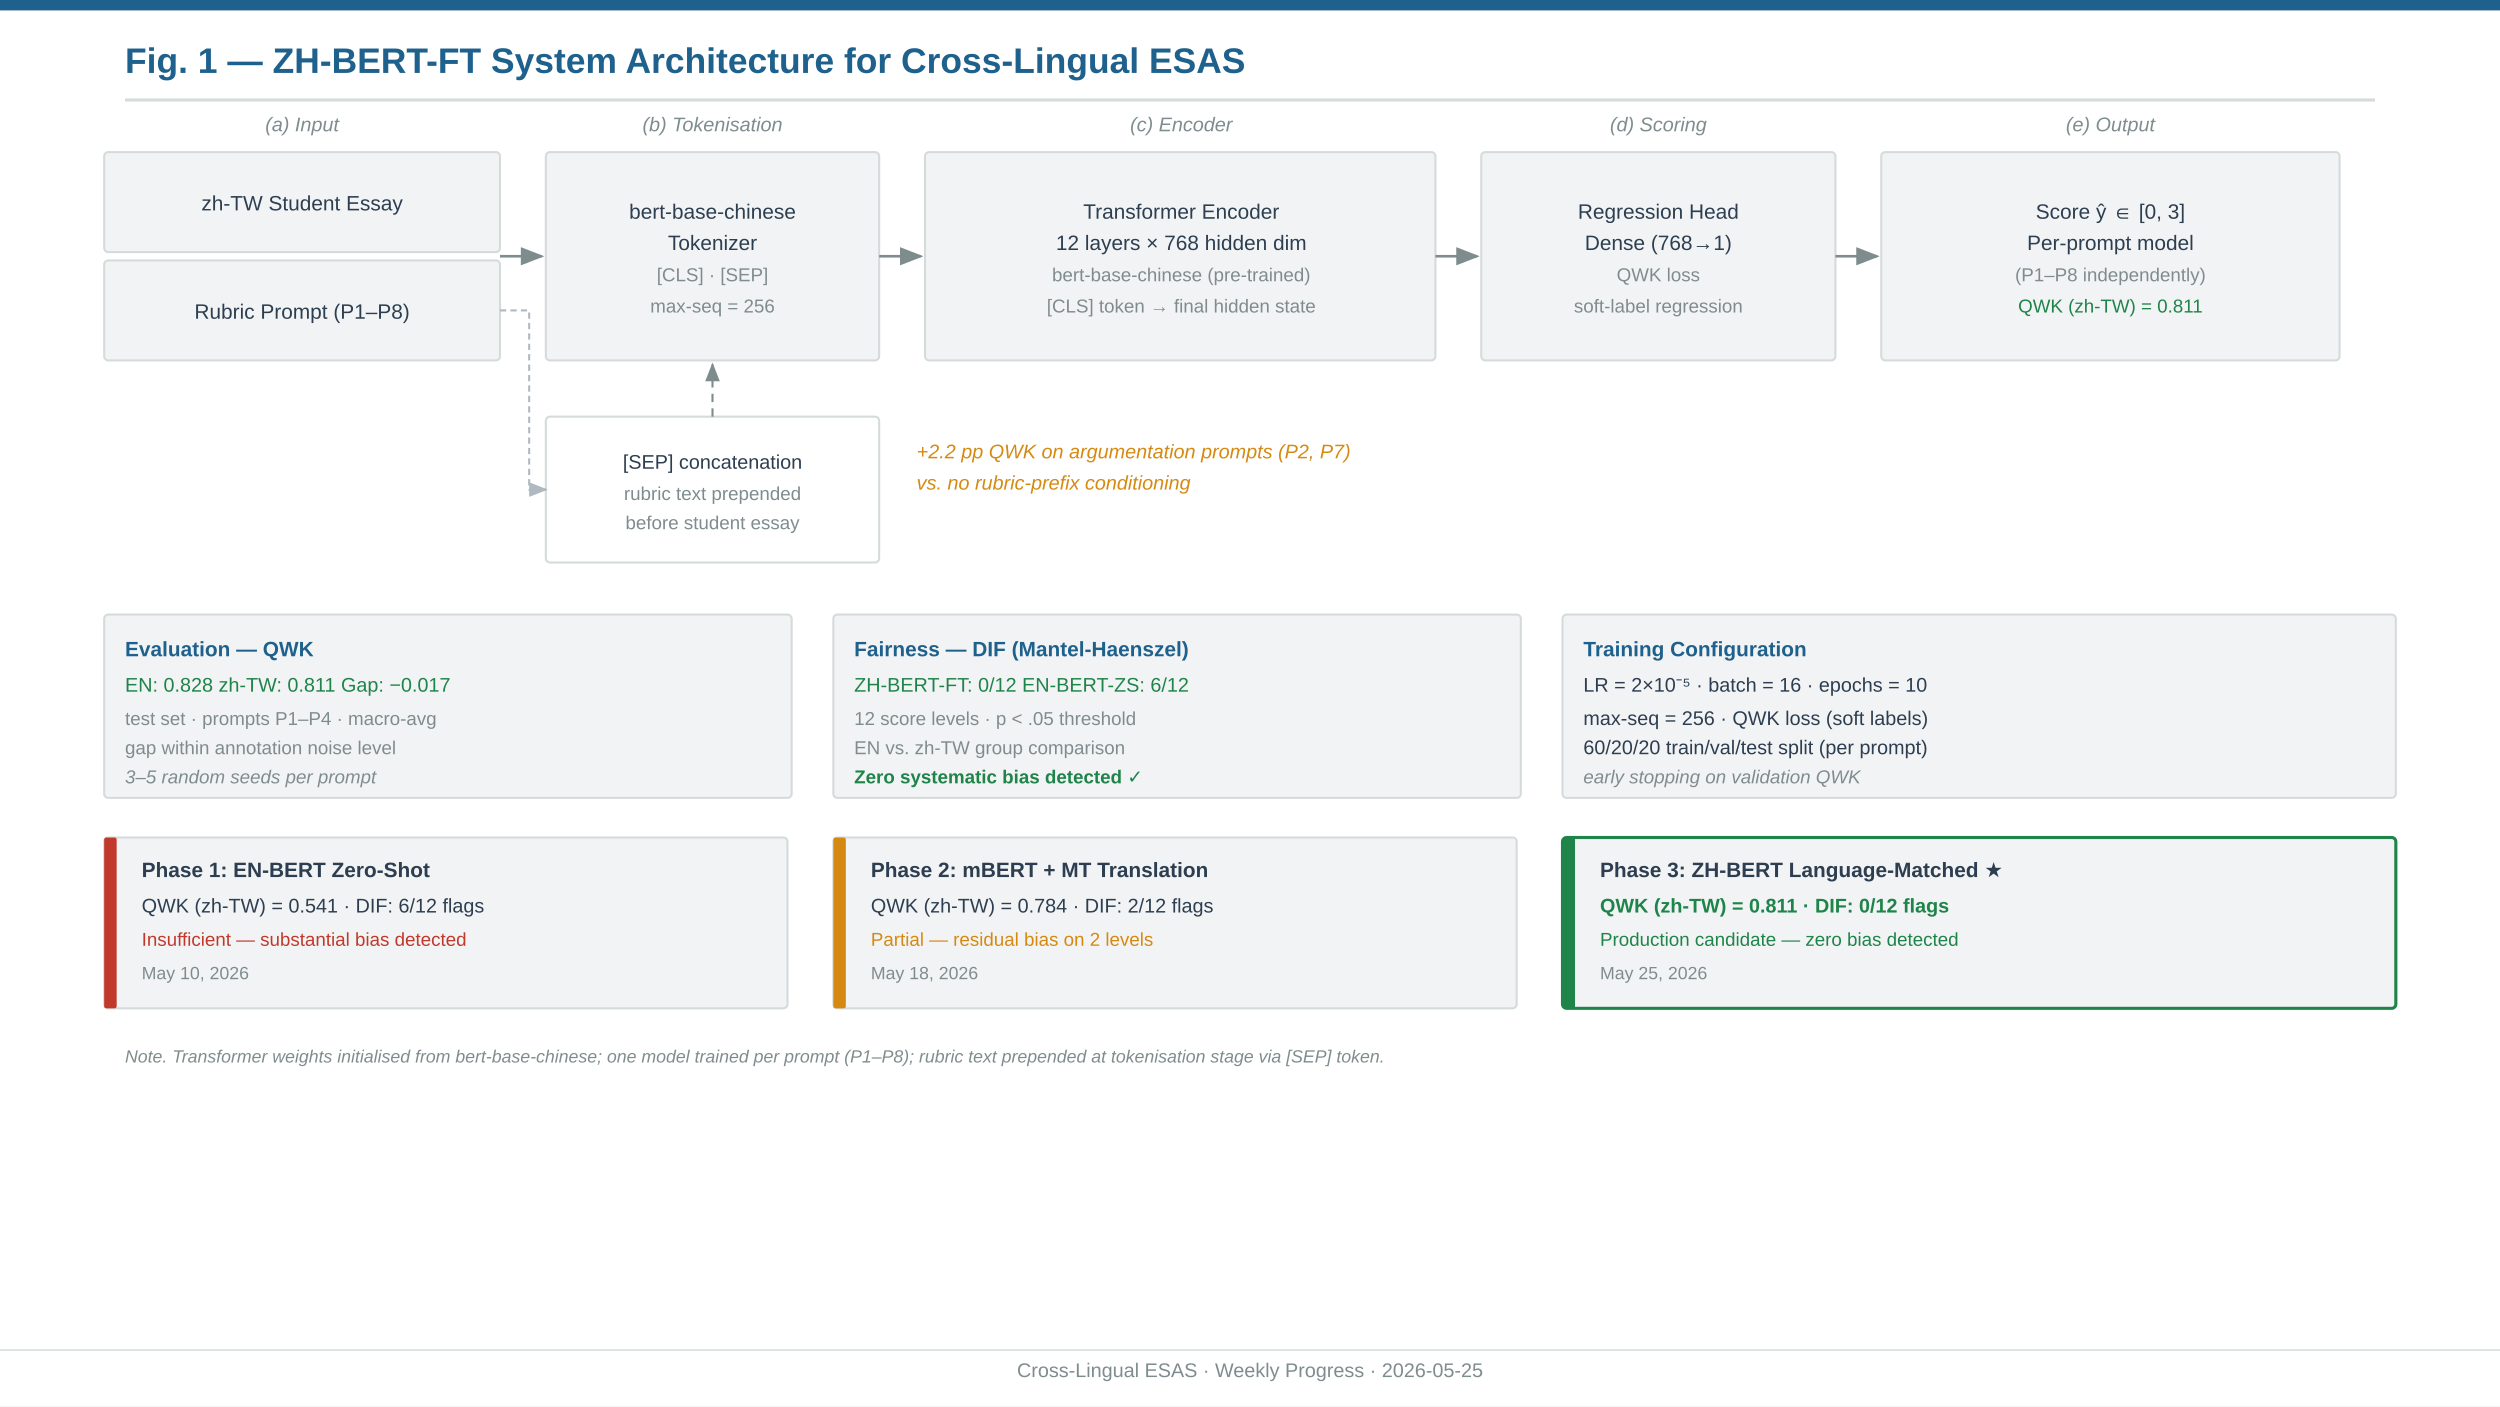
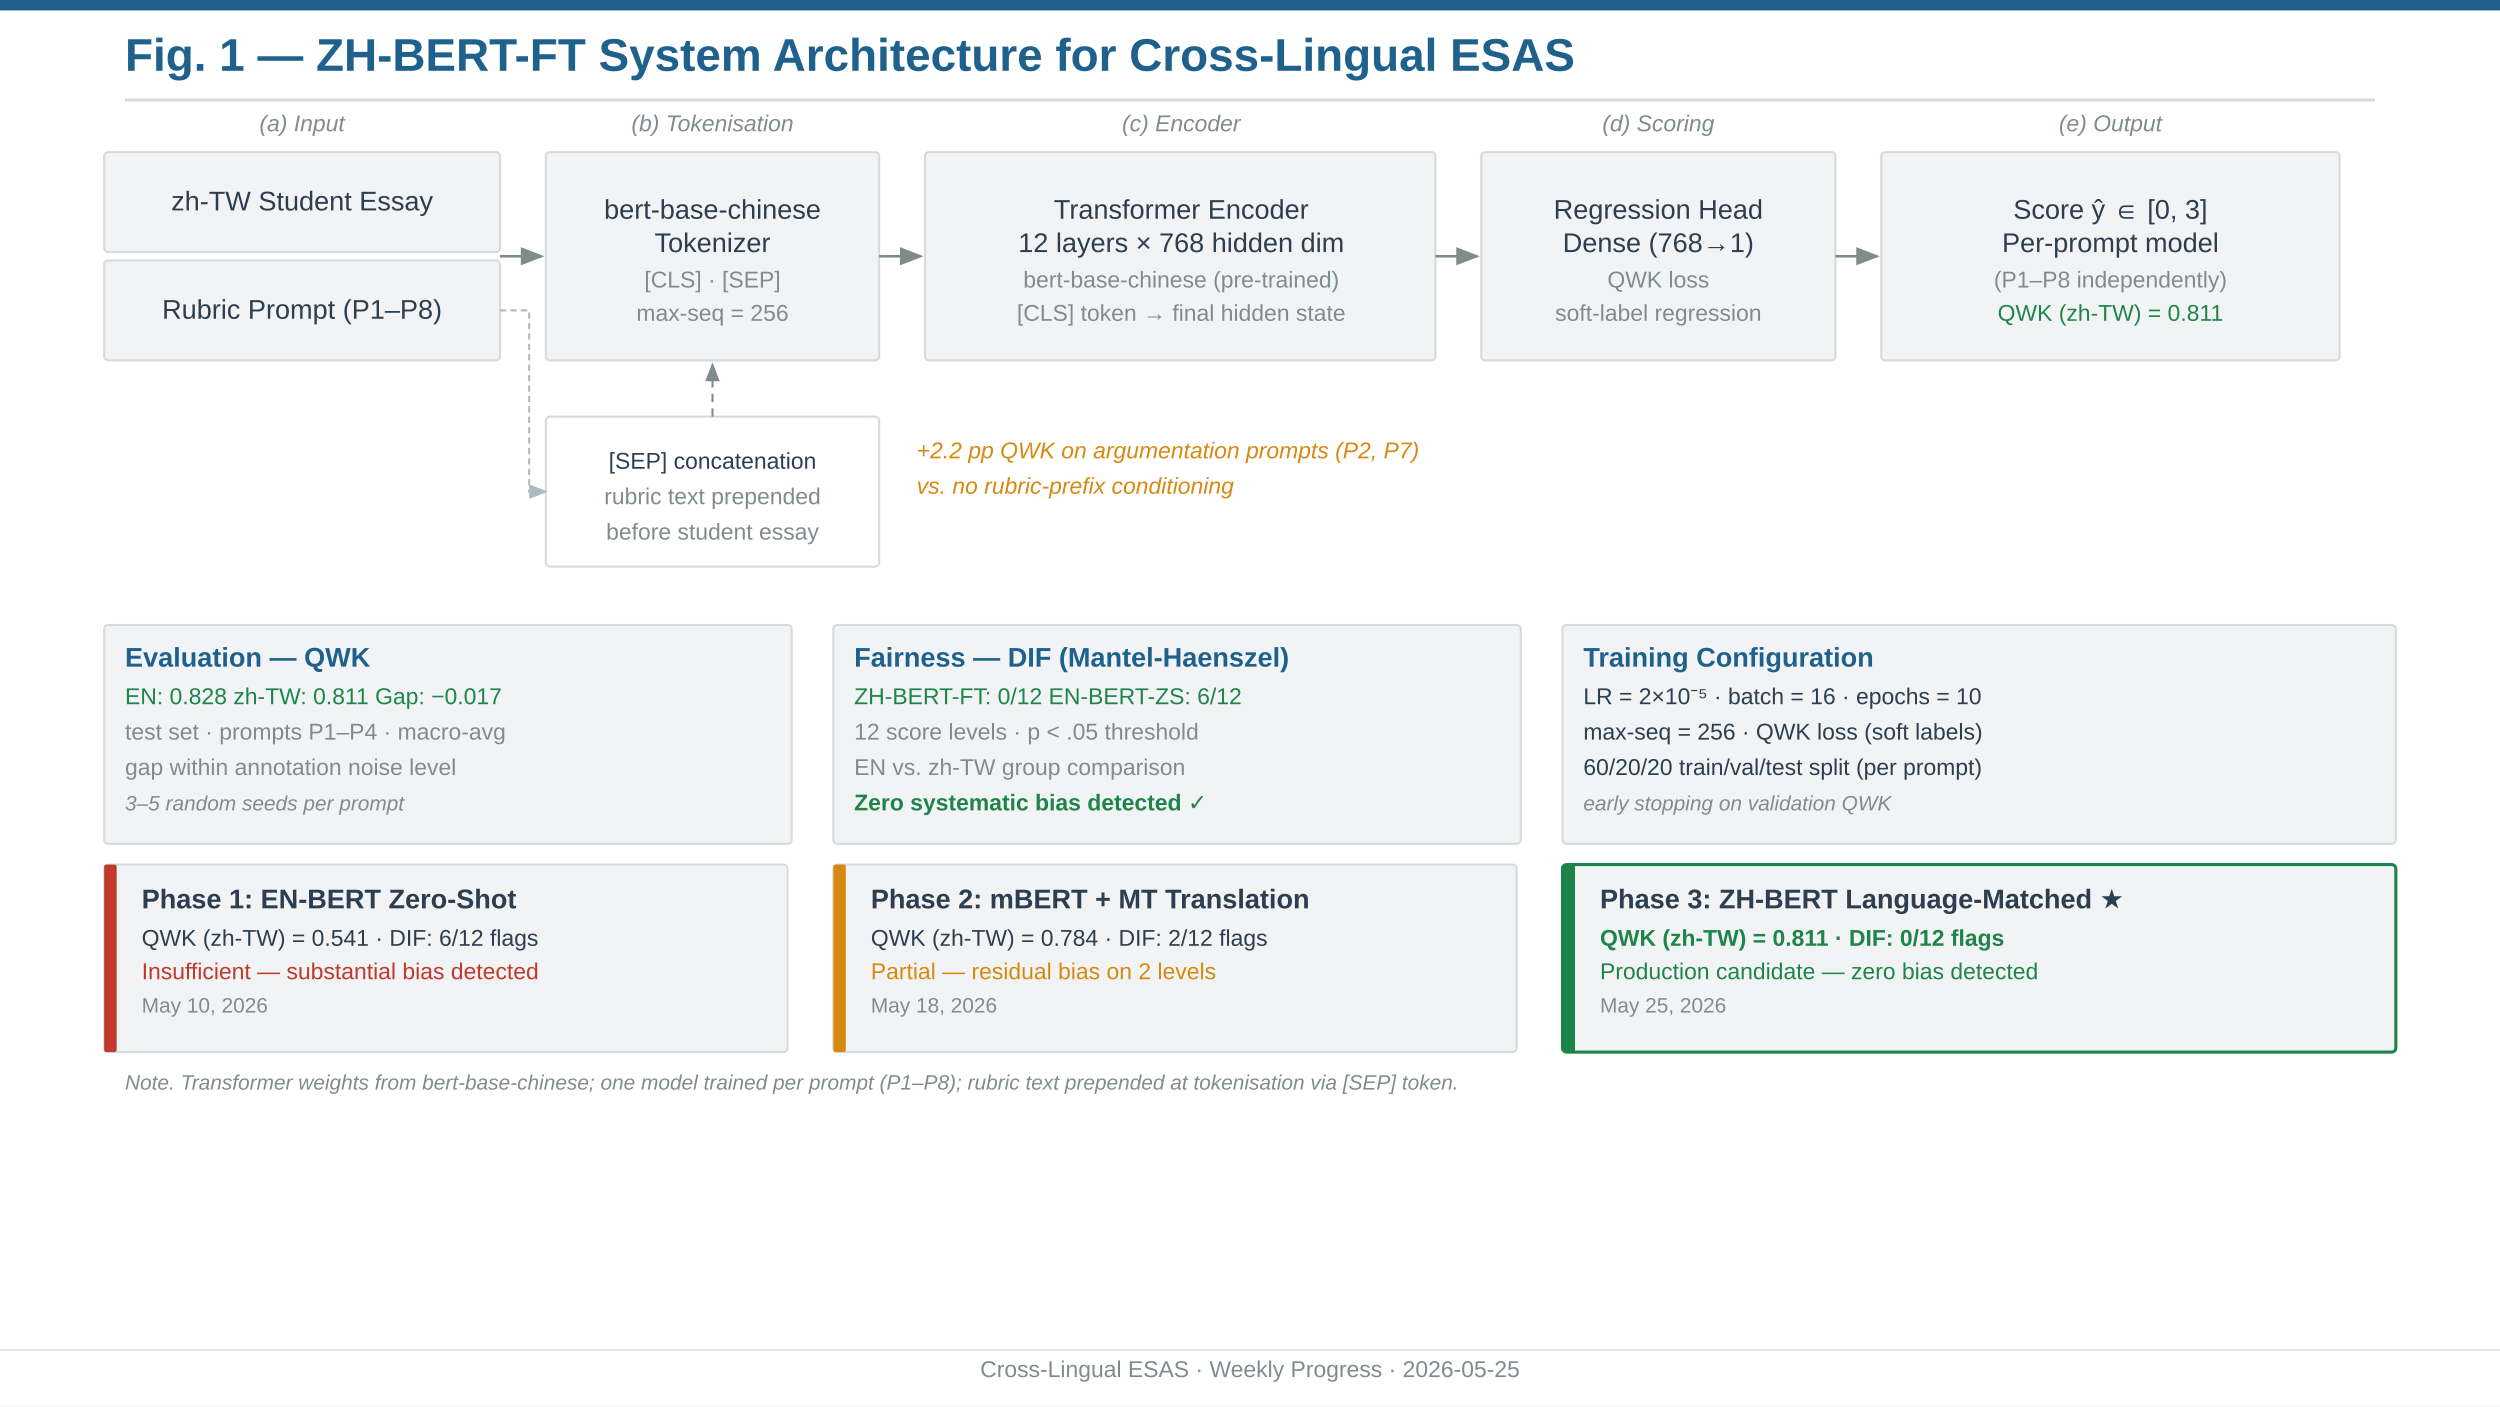
<svg xmlns="http://www.w3.org/2000/svg" viewBox="0 0 1200 675" width="1200" height="675">
  <defs>
    <marker id="a" markerWidth="9" markerHeight="7" refX="8" refY="3.5" orient="auto">
      <polygon points="0,0 9,3.5 0,7" fill="#7f8c8d" />
    </marker>
    <marker id="ad" markerWidth="9" markerHeight="7" refX="8" refY="3.5" orient="auto">
      <polygon points="0,0 9,3.5 0,7" fill="#b0b8c1" />
    </marker>
  </defs>
-   <rect width="1200" height="675" fill="#ffffff" />
+   <path d="M 0,0 H 1200 V 675 H 0 Z" fill="#ffffff" />
  <rect width="1200" height="5" fill="#1f618d" />
-   <text x="60" y="35" font-family="'Helvetica Neue', Arial, sans-serif" font-size="17" font-weight="700" fill="#1f618d">Fig. 1  —  ZH-BERT-FT System Architecture for Cross-Lingual ESAS</text>
+   <text x="60" y="34" font-family="'Helvetica Neue', Arial, sans-serif" font-size="22" font-weight="700" fill="#1f618d">Fig. 1  —  ZH-BERT-FT System Architecture for Cross-Lingual ESAS</text>
  <line x1="60" y1="48" x2="1140" y2="48" stroke="#d5dbdb" stroke-width="1.5" />
-   <text x="145" y="63" font-family="'Helvetica Neue', Arial, sans-serif" font-size="9.5" fill="#7f8c8d" font-style="italic" text-anchor="middle">(a) Input</text>
-   <text x="342" y="63" font-family="'Helvetica Neue', Arial, sans-serif" font-size="9.5" fill="#7f8c8d" font-style="italic" text-anchor="middle">(b) Tokenisation</text>
-   <text x="567" y="63" font-family="'Helvetica Neue', Arial, sans-serif" font-size="9.5" fill="#7f8c8d" font-style="italic" text-anchor="middle">(c) Encoder</text>
-   <text x="796" y="63" font-family="'Helvetica Neue', Arial, sans-serif" font-size="9.5" fill="#7f8c8d" font-style="italic" text-anchor="middle">(d) Scoring</text>
-   <text x="1013" y="63" font-family="'Helvetica Neue', Arial, sans-serif" font-size="9.5" fill="#7f8c8d" font-style="italic" text-anchor="middle">(e) Output</text>
+   <text x="145" y="63" font-family="'Helvetica Neue', Arial, sans-serif" font-size="11" fill="#7f8c8d" font-style="italic" text-anchor="middle">(a) Input</text>
+   <text x="342" y="63" font-family="'Helvetica Neue', Arial, sans-serif" font-size="11" fill="#7f8c8d" font-style="italic" text-anchor="middle">(b) Tokenisation</text>
+   <text x="567" y="63" font-family="'Helvetica Neue', Arial, sans-serif" font-size="11" fill="#7f8c8d" font-style="italic" text-anchor="middle">(c) Encoder</text>
+   <text x="796" y="63" font-family="'Helvetica Neue', Arial, sans-serif" font-size="11" fill="#7f8c8d" font-style="italic" text-anchor="middle">(d) Scoring</text>
+   <text x="1013" y="63" font-family="'Helvetica Neue', Arial, sans-serif" font-size="11" fill="#7f8c8d" font-style="italic" text-anchor="middle">(e) Output</text>
  <rect x="50" y="73" width="190" height="48" rx="2" fill="#f2f3f4" stroke="#d5dbdb" stroke-width="1" />
-   <text x="145" y="101" font-family="'Helvetica Neue', Arial, sans-serif" font-size="10" fill="#2c3e50" text-anchor="middle">zh-TW Student Essay</text>
+   <text x="145" y="101" font-family="'Helvetica Neue', Arial, sans-serif" font-size="13" fill="#2c3e50" text-anchor="middle">zh-TW Student Essay</text>
  <rect x="50" y="125" width="190" height="48" rx="2" fill="#f2f3f4" stroke="#d5dbdb" stroke-width="1" />
-   <text x="145" y="153" font-family="'Helvetica Neue', Arial, sans-serif" font-size="10" fill="#2c3e50" text-anchor="middle">Rubric Prompt (P1–P8)</text>
+   <text x="145" y="153" font-family="'Helvetica Neue', Arial, sans-serif" font-size="13" fill="#2c3e50" text-anchor="middle">Rubric Prompt (P1–P8)</text>
  <rect x="262" y="73" width="160" height="100" rx="2" fill="#f2f3f4" stroke="#d5dbdb" stroke-width="1" />
-   <text x="342" y="105" font-family="'Helvetica Neue', Arial, sans-serif" font-size="10" fill="#2c3e50" text-anchor="middle">bert-base-chinese</text>
-   <text x="342" y="120" font-family="'Helvetica Neue', Arial, sans-serif" font-size="10" fill="#2c3e50" text-anchor="middle">Tokenizer</text>
-   <text x="342" y="135" font-family="'Helvetica Neue', Arial, sans-serif" font-size="9" fill="#7f8c8d" text-anchor="middle">[CLS] · [SEP]</text>
-   <text x="342" y="150" font-family="'Helvetica Neue', Arial, sans-serif" font-size="9" fill="#7f8c8d" text-anchor="middle">max-seq = 256</text>
+   <text x="342" y="105" font-family="'Helvetica Neue', Arial, sans-serif" font-size="13" fill="#2c3e50" text-anchor="middle">bert-base-chinese</text>
+   <text x="342" y="121" font-family="'Helvetica Neue', Arial, sans-serif" font-size="13" fill="#2c3e50" text-anchor="middle">Tokenizer</text>
+   <text x="342" y="138" font-family="'Helvetica Neue', Arial, sans-serif" font-size="11" fill="#7f8c8d" text-anchor="middle">[CLS] · [SEP]</text>
+   <text x="342" y="154" font-family="'Helvetica Neue', Arial, sans-serif" font-size="11" fill="#7f8c8d" text-anchor="middle">max-seq = 256</text>
  <rect x="444" y="73" width="245" height="100" rx="2" fill="#f2f3f4" stroke="#d5dbdb" stroke-width="1" />
-   <text x="567" y="105" font-family="'Helvetica Neue', Arial, sans-serif" font-size="10" fill="#2c3e50" text-anchor="middle">Transformer Encoder</text>
-   <text x="567" y="120" font-family="'Helvetica Neue', Arial, sans-serif" font-size="10" fill="#2c3e50" text-anchor="middle">12 layers × 768 hidden dim</text>
-   <text x="567" y="135" font-family="'Helvetica Neue', Arial, sans-serif" font-size="9" fill="#7f8c8d" text-anchor="middle">bert-base-chinese (pre-trained)</text>
-   <text x="567" y="150" font-family="'Helvetica Neue', Arial, sans-serif" font-size="9" fill="#7f8c8d" text-anchor="middle">[CLS] token → final hidden state</text>
+   <text x="567" y="105" font-family="'Helvetica Neue', Arial, sans-serif" font-size="13" fill="#2c3e50" text-anchor="middle">Transformer Encoder</text>
+   <text x="567" y="121" font-family="'Helvetica Neue', Arial, sans-serif" font-size="13" fill="#2c3e50" text-anchor="middle">12 layers × 768 hidden dim</text>
+   <text x="567" y="138" font-family="'Helvetica Neue', Arial, sans-serif" font-size="11" fill="#7f8c8d" text-anchor="middle">bert-base-chinese (pre-trained)</text>
+   <text x="567" y="154" font-family="'Helvetica Neue', Arial, sans-serif" font-size="11" fill="#7f8c8d" text-anchor="middle">[CLS] token → final hidden state</text>
  <rect x="711" y="73" width="170" height="100" rx="2" fill="#f2f3f4" stroke="#d5dbdb" stroke-width="1" />
-   <text x="796" y="105" font-family="'Helvetica Neue', Arial, sans-serif" font-size="10" fill="#2c3e50" text-anchor="middle">Regression Head</text>
-   <text x="796" y="120" font-family="'Helvetica Neue', Arial, sans-serif" font-size="10" fill="#2c3e50" text-anchor="middle">Dense (768→1)</text>
-   <text x="796" y="135" font-family="'Helvetica Neue', Arial, sans-serif" font-size="9" fill="#7f8c8d" text-anchor="middle">QWK loss</text>
-   <text x="796" y="150" font-family="'Helvetica Neue', Arial, sans-serif" font-size="9" fill="#7f8c8d" text-anchor="middle">soft-label regression</text>
+   <text x="796" y="105" font-family="'Helvetica Neue', Arial, sans-serif" font-size="13" fill="#2c3e50" text-anchor="middle">Regression Head</text>
+   <text x="796" y="121" font-family="'Helvetica Neue', Arial, sans-serif" font-size="13" fill="#2c3e50" text-anchor="middle">Dense (768→1)</text>
+   <text x="796" y="138" font-family="'Helvetica Neue', Arial, sans-serif" font-size="11" fill="#7f8c8d" text-anchor="middle">QWK loss</text>
+   <text x="796" y="154" font-family="'Helvetica Neue', Arial, sans-serif" font-size="11" fill="#7f8c8d" text-anchor="middle">soft-label regression</text>
  <rect x="903" y="73" width="220" height="100" rx="2" fill="#f2f3f4" stroke="#d5dbdb" stroke-width="1" />
-   <text x="1013" y="105" font-family="'Helvetica Neue', Arial, sans-serif" font-size="10" fill="#2c3e50" text-anchor="middle">Score ŷ ∈ [0, 3]</text>
-   <text x="1013" y="120" font-family="'Helvetica Neue', Arial, sans-serif" font-size="10" fill="#2c3e50" text-anchor="middle">Per-prompt model</text>
-   <text x="1013" y="135" font-family="'Helvetica Neue', Arial, sans-serif" font-size="9" fill="#7f8c8d" text-anchor="middle">(P1–P8 independently)</text>
-   <text x="1013" y="150" font-family="'Helvetica Neue', Arial, sans-serif" font-size="9" fill="#1e8449" text-anchor="middle">QWK (zh-TW) = 0.811</text>
+   <text x="1013" y="105" font-family="'Helvetica Neue', Arial, sans-serif" font-size="13" fill="#2c3e50" text-anchor="middle">Score ŷ ∈ [0, 3]</text>
+   <text x="1013" y="121" font-family="'Helvetica Neue', Arial, sans-serif" font-size="13" fill="#2c3e50" text-anchor="middle">Per-prompt model</text>
+   <text x="1013" y="138" font-family="'Helvetica Neue', Arial, sans-serif" font-size="11" fill="#7f8c8d" text-anchor="middle">(P1–P8 independently)</text>
+   <text x="1013" y="154" font-family="'Helvetica Neue', Arial, sans-serif" font-size="11" fill="#1e8449" text-anchor="middle">QWK (zh-TW) = 0.811</text>
  <line x1="240" y1="123" x2="260" y2="123" stroke="#7f8c8d" stroke-width="1.25" marker-end="url(#a)" />
  <line x1="422" y1="123" x2="442" y2="123" stroke="#7f8c8d" stroke-width="1.25" marker-end="url(#a)" />
  <line x1="689" y1="123" x2="709" y2="123" stroke="#7f8c8d" stroke-width="1.25" marker-end="url(#a)" />
  <line x1="881" y1="123" x2="901" y2="123" stroke="#7f8c8d" stroke-width="1.25" marker-end="url(#a)" />
-   <rect x="262" y="200" width="160" height="70" rx="2" fill="#ffffff" stroke="#d5dbdb" stroke-width="1" />
-   <text x="342" y="225" font-family="'Helvetica Neue', Arial, sans-serif" font-size="9.5" fill="#2c3e50" text-anchor="middle">[SEP] concatenation</text>
-   <text x="342" y="240" font-family="'Helvetica Neue', Arial, sans-serif" font-size="9" fill="#7f8c8d" text-anchor="middle">rubric text prepended</text>
-   <text x="342" y="254" font-family="'Helvetica Neue', Arial, sans-serif" font-size="9" fill="#7f8c8d" text-anchor="middle">before student essay</text>
+   <rect x="262" y="200" width="160" height="72" rx="2" fill="#ffffff" stroke="#d5dbdb" stroke-width="1" />
+   <text x="342" y="225" font-family="'Helvetica Neue', Arial, sans-serif" font-size="11" fill="#2c3e50" text-anchor="middle">[SEP] concatenation</text>
+   <text x="342" y="242" font-family="'Helvetica Neue', Arial, sans-serif" font-size="11" fill="#7f8c8d" text-anchor="middle">rubric text prepended</text>
+   <text x="342" y="259" font-family="'Helvetica Neue', Arial, sans-serif" font-size="11" fill="#7f8c8d" text-anchor="middle">before student essay</text>
  <line x1="342" y1="200" x2="342" y2="175" stroke="#7f8c8d" stroke-width="1" stroke-dasharray="4,3" marker-end="url(#a)" />
-   <polyline points="240,149 254,149 254,235 262,235" fill="none" stroke="#b0b8c1" stroke-width="1" stroke-dasharray="3,2" marker-end="url(#ad)" />
-   <text x="440" y="220" font-family="'Helvetica Neue', Arial, sans-serif" font-size="9.5" fill="#d68910" font-style="italic">+2.2 pp QWK on argumentation prompts (P2, P7)</text>
-   <text x="440" y="235" font-family="'Helvetica Neue', Arial, sans-serif" font-size="9.5" fill="#d68910" font-style="italic">vs. no rubric-prefix conditioning</text>
-   <rect x="50" y="295" width="330" height="88" rx="2" fill="#f2f3f4" stroke="#d5dbdb" stroke-width="1" />
-   <text x="60" y="315" font-family="'Helvetica Neue', Arial, sans-serif" font-size="10" font-weight="700" fill="#1f618d">Evaluation — QWK</text>
-   <text x="60" y="332" font-family="'Helvetica Neue', Arial, sans-serif" font-size="9.5" fill="#1e8449">EN: 0.828   zh-TW: 0.811   Gap: −0.017</text>
-   <text x="60" y="348" font-family="'Helvetica Neue', Arial, sans-serif" font-size="9" fill="#7f8c8d">test set · prompts P1–P4 · macro-avg</text>
-   <text x="60" y="362" font-family="'Helvetica Neue', Arial, sans-serif" font-size="9" fill="#7f8c8d">gap within annotation noise level</text>
-   <text x="60" y="376" font-family="'Helvetica Neue', Arial, sans-serif" font-size="9" fill="#7f8c8d" font-style="italic">3–5 random seeds per prompt</text>
-   <rect x="400" y="295" width="330" height="88" rx="2" fill="#f2f3f4" stroke="#d5dbdb" stroke-width="1" />
-   <text x="410" y="315" font-family="'Helvetica Neue', Arial, sans-serif" font-size="10" font-weight="700" fill="#1f618d">Fairness — DIF (Mantel-Haenszel)</text>
-   <text x="410" y="332" font-family="'Helvetica Neue', Arial, sans-serif" font-size="9.5" fill="#1e8449">ZH-BERT-FT: 0/12   EN-BERT-ZS: 6/12</text>
-   <text x="410" y="348" font-family="'Helvetica Neue', Arial, sans-serif" font-size="9" fill="#7f8c8d">12 score levels · p &lt; .05 threshold</text>
-   <text x="410" y="362" font-family="'Helvetica Neue', Arial, sans-serif" font-size="9" fill="#7f8c8d">EN vs. zh-TW group comparison</text>
-   <text x="410" y="376" font-family="'Helvetica Neue', Arial, sans-serif" font-size="9" fill="#1e8449" font-weight="600">Zero systematic bias detected ✓</text>
-   <rect x="750" y="295" width="400" height="88" rx="2" fill="#f2f3f4" stroke="#d5dbdb" stroke-width="1" />
-   <text x="760" y="315" font-family="'Helvetica Neue', Arial, sans-serif" font-size="10" font-weight="700" fill="#1f618d">Training Configuration</text>
-   <text x="760" y="332" font-family="'Helvetica Neue', Arial, sans-serif" font-size="9.5" fill="#2c3e50">LR = 2×10⁻⁵  ·  batch = 16  ·  epochs = 10</text>
-   <text x="760" y="348" font-family="'Helvetica Neue', Arial, sans-serif" font-size="9.5" fill="#2c3e50">max-seq = 256  ·  QWK loss (soft labels)</text>
-   <text x="760" y="362" font-family="'Helvetica Neue', Arial, sans-serif" font-size="9.5" fill="#2c3e50">60/20/20 train/val/test split (per prompt)</text>
-   <text x="760" y="376" font-family="'Helvetica Neue', Arial, sans-serif" font-size="9" fill="#7f8c8d" font-style="italic">early stopping on validation QWK</text>
-   <rect x="50" y="402" width="328" height="82" rx="2" fill="#f2f3f4" stroke="#d5dbdb" stroke-width="1" />
-   <rect x="50" y="402" width="6" height="82" rx="1" fill="#c0392b" />
-   <text x="68" y="421" font-family="'Helvetica Neue', Arial, sans-serif" font-size="10" font-weight="700" fill="#2c3e50">Phase 1: EN-BERT Zero-Shot</text>
-   <text x="68" y="438" font-family="'Helvetica Neue', Arial, sans-serif" font-size="9.5" fill="#2c3e50">QWK (zh-TW) = 0.541  ·  DIF: 6/12 flags</text>
-   <text x="68" y="454" font-family="'Helvetica Neue', Arial, sans-serif" font-size="9" fill="#c0392b">Insufficient — substantial bias detected</text>
-   <text x="68" y="470" font-family="'Helvetica Neue', Arial, sans-serif" font-size="8.5" fill="#7f8c8d">May 10, 2026</text>
-   <rect x="400" y="402" width="328" height="82" rx="2" fill="#f2f3f4" stroke="#d5dbdb" stroke-width="1" />
-   <rect x="400" y="402" width="6" height="82" rx="1" fill="#d68910" />
-   <text x="418" y="421" font-family="'Helvetica Neue', Arial, sans-serif" font-size="10" font-weight="700" fill="#2c3e50">Phase 2: mBERT + MT Translation</text>
-   <text x="418" y="438" font-family="'Helvetica Neue', Arial, sans-serif" font-size="9.5" fill="#2c3e50">QWK (zh-TW) = 0.784  ·  DIF: 2/12 flags</text>
-   <text x="418" y="454" font-family="'Helvetica Neue', Arial, sans-serif" font-size="9" fill="#d68910">Partial — residual bias on 2 levels</text>
-   <text x="418" y="470" font-family="'Helvetica Neue', Arial, sans-serif" font-size="8.5" fill="#7f8c8d">May 18, 2026</text>
-   <rect x="750" y="402" width="400" height="82" rx="2" fill="#f2f3f4" stroke="#1e8449" stroke-width="1.5" />
-   <rect x="750" y="402" width="6" height="82" rx="1" fill="#1e8449" />
-   <text x="768" y="421" font-family="'Helvetica Neue', Arial, sans-serif" font-size="10" font-weight="700" fill="#2c3e50">Phase 3: ZH-BERT Language-Matched  ★</text>
-   <text x="768" y="438" font-family="'Helvetica Neue', Arial, sans-serif" font-size="9.5" fill="#1e8449" font-weight="600">QWK (zh-TW) = 0.811  ·  DIF: 0/12 flags</text>
-   <text x="768" y="454" font-family="'Helvetica Neue', Arial, sans-serif" font-size="9" fill="#1e8449">Production candidate — zero bias detected</text>
-   <text x="768" y="470" font-family="'Helvetica Neue', Arial, sans-serif" font-size="8.5" fill="#7f8c8d">May 25, 2026</text>
-   <text x="60" y="510" font-family="'Helvetica Neue', Arial, sans-serif" font-size="8.5" fill="#7f8c8d" font-style="italic">Note.  Transformer weights initialised from bert-base-chinese; one model trained per prompt (P1–P8); rubric text prepended at tokenisation stage via [SEP] token.</text>
+   <polyline points="240,149 254,149 254,236 262,236" fill="none" stroke="#b0b8c1" stroke-width="1" stroke-dasharray="3,2" marker-end="url(#ad)" />
+   <text x="440" y="220" font-family="'Helvetica Neue', Arial, sans-serif" font-size="11" fill="#d68910" font-style="italic">+2.2 pp QWK on argumentation prompts (P2, P7)</text>
+   <text x="440" y="237" font-family="'Helvetica Neue', Arial, sans-serif" font-size="11" fill="#d68910" font-style="italic">vs. no rubric-prefix conditioning</text>
+   <rect x="50" y="300" width="330" height="105" rx="2" fill="#f2f3f4" stroke="#d5dbdb" stroke-width="1" />
+   <text x="60" y="320" font-family="'Helvetica Neue', Arial, sans-serif" font-size="13" font-weight="700" fill="#1f618d">Evaluation — QWK</text>
+   <text x="60" y="338" font-family="'Helvetica Neue', Arial, sans-serif" font-size="11" fill="#1e8449">EN: 0.828   zh-TW: 0.811   Gap: −0.017</text>
+   <text x="60" y="355" font-family="'Helvetica Neue', Arial, sans-serif" font-size="11" fill="#7f8c8d">test set · prompts P1–P4 · macro-avg</text>
+   <text x="60" y="372" font-family="'Helvetica Neue', Arial, sans-serif" font-size="11" fill="#7f8c8d">gap within annotation noise level</text>
+   <text x="60" y="389" font-family="'Helvetica Neue', Arial, sans-serif" font-size="10" fill="#7f8c8d" font-style="italic">3–5 random seeds per prompt</text>
+   <rect x="400" y="300" width="330" height="105" rx="2" fill="#f2f3f4" stroke="#d5dbdb" stroke-width="1" />
+   <text x="410" y="320" font-family="'Helvetica Neue', Arial, sans-serif" font-size="13" font-weight="700" fill="#1f618d">Fairness — DIF (Mantel-Haenszel)</text>
+   <text x="410" y="338" font-family="'Helvetica Neue', Arial, sans-serif" font-size="11" fill="#1e8449">ZH-BERT-FT: 0/12   EN-BERT-ZS: 6/12</text>
+   <text x="410" y="355" font-family="'Helvetica Neue', Arial, sans-serif" font-size="11" fill="#7f8c8d">12 score levels · p &lt; .05 threshold</text>
+   <text x="410" y="372" font-family="'Helvetica Neue', Arial, sans-serif" font-size="11" fill="#7f8c8d">EN vs. zh-TW group comparison</text>
+   <text x="410" y="389" font-family="'Helvetica Neue', Arial, sans-serif" font-size="11" fill="#1e8449" font-weight="600">Zero systematic bias detected ✓</text>
+   <rect x="750" y="300" width="400" height="105" rx="2" fill="#f2f3f4" stroke="#d5dbdb" stroke-width="1" />
+   <text x="760" y="320" font-family="'Helvetica Neue', Arial, sans-serif" font-size="13" font-weight="700" fill="#1f618d">Training Configuration</text>
+   <text x="760" y="338" font-family="'Helvetica Neue', Arial, sans-serif" font-size="11" fill="#2c3e50">LR = 2×10⁻⁵  ·  batch = 16  ·  epochs = 10</text>
+   <text x="760" y="355" font-family="'Helvetica Neue', Arial, sans-serif" font-size="11" fill="#2c3e50">max-seq = 256  ·  QWK loss (soft labels)</text>
+   <text x="760" y="372" font-family="'Helvetica Neue', Arial, sans-serif" font-size="11" fill="#2c3e50">60/20/20 train/val/test split (per prompt)</text>
+   <text x="760" y="389" font-family="'Helvetica Neue', Arial, sans-serif" font-size="10" fill="#7f8c8d" font-style="italic">early stopping on validation QWK</text>
+   <rect x="50" y="415" width="328" height="90" rx="2" fill="#f2f3f4" stroke="#d5dbdb" stroke-width="1" />
+   <rect x="50" y="415" width="6" height="90" rx="1" fill="#c0392b" />
+   <text x="68" y="436" font-family="'Helvetica Neue', Arial, sans-serif" font-size="13" font-weight="700" fill="#2c3e50">Phase 1: EN-BERT Zero-Shot</text>
+   <text x="68" y="454" font-family="'Helvetica Neue', Arial, sans-serif" font-size="11" fill="#2c3e50">QWK (zh-TW) = 0.541  ·  DIF: 6/12 flags</text>
+   <text x="68" y="470" font-family="'Helvetica Neue', Arial, sans-serif" font-size="11" fill="#c0392b">Insufficient — substantial bias detected</text>
+   <text x="68" y="486" font-family="'Helvetica Neue', Arial, sans-serif" font-size="10" fill="#7f8c8d">May 10, 2026</text>
+   <rect x="400" y="415" width="328" height="90" rx="2" fill="#f2f3f4" stroke="#d5dbdb" stroke-width="1" />
+   <rect x="400" y="415" width="6" height="90" rx="1" fill="#d68910" />
+   <text x="418" y="436" font-family="'Helvetica Neue', Arial, sans-serif" font-size="13" font-weight="700" fill="#2c3e50">Phase 2: mBERT + MT Translation</text>
+   <text x="418" y="454" font-family="'Helvetica Neue', Arial, sans-serif" font-size="11" fill="#2c3e50">QWK (zh-TW) = 0.784  ·  DIF: 2/12 flags</text>
+   <text x="418" y="470" font-family="'Helvetica Neue', Arial, sans-serif" font-size="11" fill="#d68910">Partial — residual bias on 2 levels</text>
+   <text x="418" y="486" font-family="'Helvetica Neue', Arial, sans-serif" font-size="10" fill="#7f8c8d">May 18, 2026</text>
+   <rect x="750" y="415" width="400" height="90" rx="2" fill="#f2f3f4" stroke="#1e8449" stroke-width="1.5" />
+   <rect x="750" y="415" width="6" height="90" rx="1" fill="#1e8449" />
+   <text x="768" y="436" font-family="'Helvetica Neue', Arial, sans-serif" font-size="13" font-weight="700" fill="#2c3e50">Phase 3: ZH-BERT Language-Matched  ★</text>
+   <text x="768" y="454" font-family="'Helvetica Neue', Arial, sans-serif" font-size="11" fill="#1e8449" font-weight="600">QWK (zh-TW) = 0.811  ·  DIF: 0/12 flags</text>
+   <text x="768" y="470" font-family="'Helvetica Neue', Arial, sans-serif" font-size="11" fill="#1e8449">Production candidate — zero bias detected</text>
+   <text x="768" y="486" font-family="'Helvetica Neue', Arial, sans-serif" font-size="10" fill="#7f8c8d">May 25, 2026</text>
+   <text x="60" y="523" font-family="'Helvetica Neue', Arial, sans-serif" font-size="10" fill="#7f8c8d" font-style="italic">Note.  Transformer weights from bert-base-chinese; one model trained per prompt (P1–P8); rubric text prepended at tokenisation via [SEP] token.</text>
  <line x1="0" y1="648" x2="1200" y2="648" stroke="#d5dbdb" stroke-width="0.75" />
-   <text x="600" y="661" font-family="'Helvetica Neue', Arial, sans-serif" font-size="9.5" fill="#7f8c8d" text-anchor="middle">Cross-Lingual ESAS  ·  Weekly Progress  ·  2026-05-25</text>
+   <text x="600" y="661" font-family="'Helvetica Neue', Arial, sans-serif" font-size="11" fill="#7f8c8d" text-anchor="middle">Cross-Lingual ESAS  ·  Weekly Progress  ·  2026-05-25</text>
</svg>
